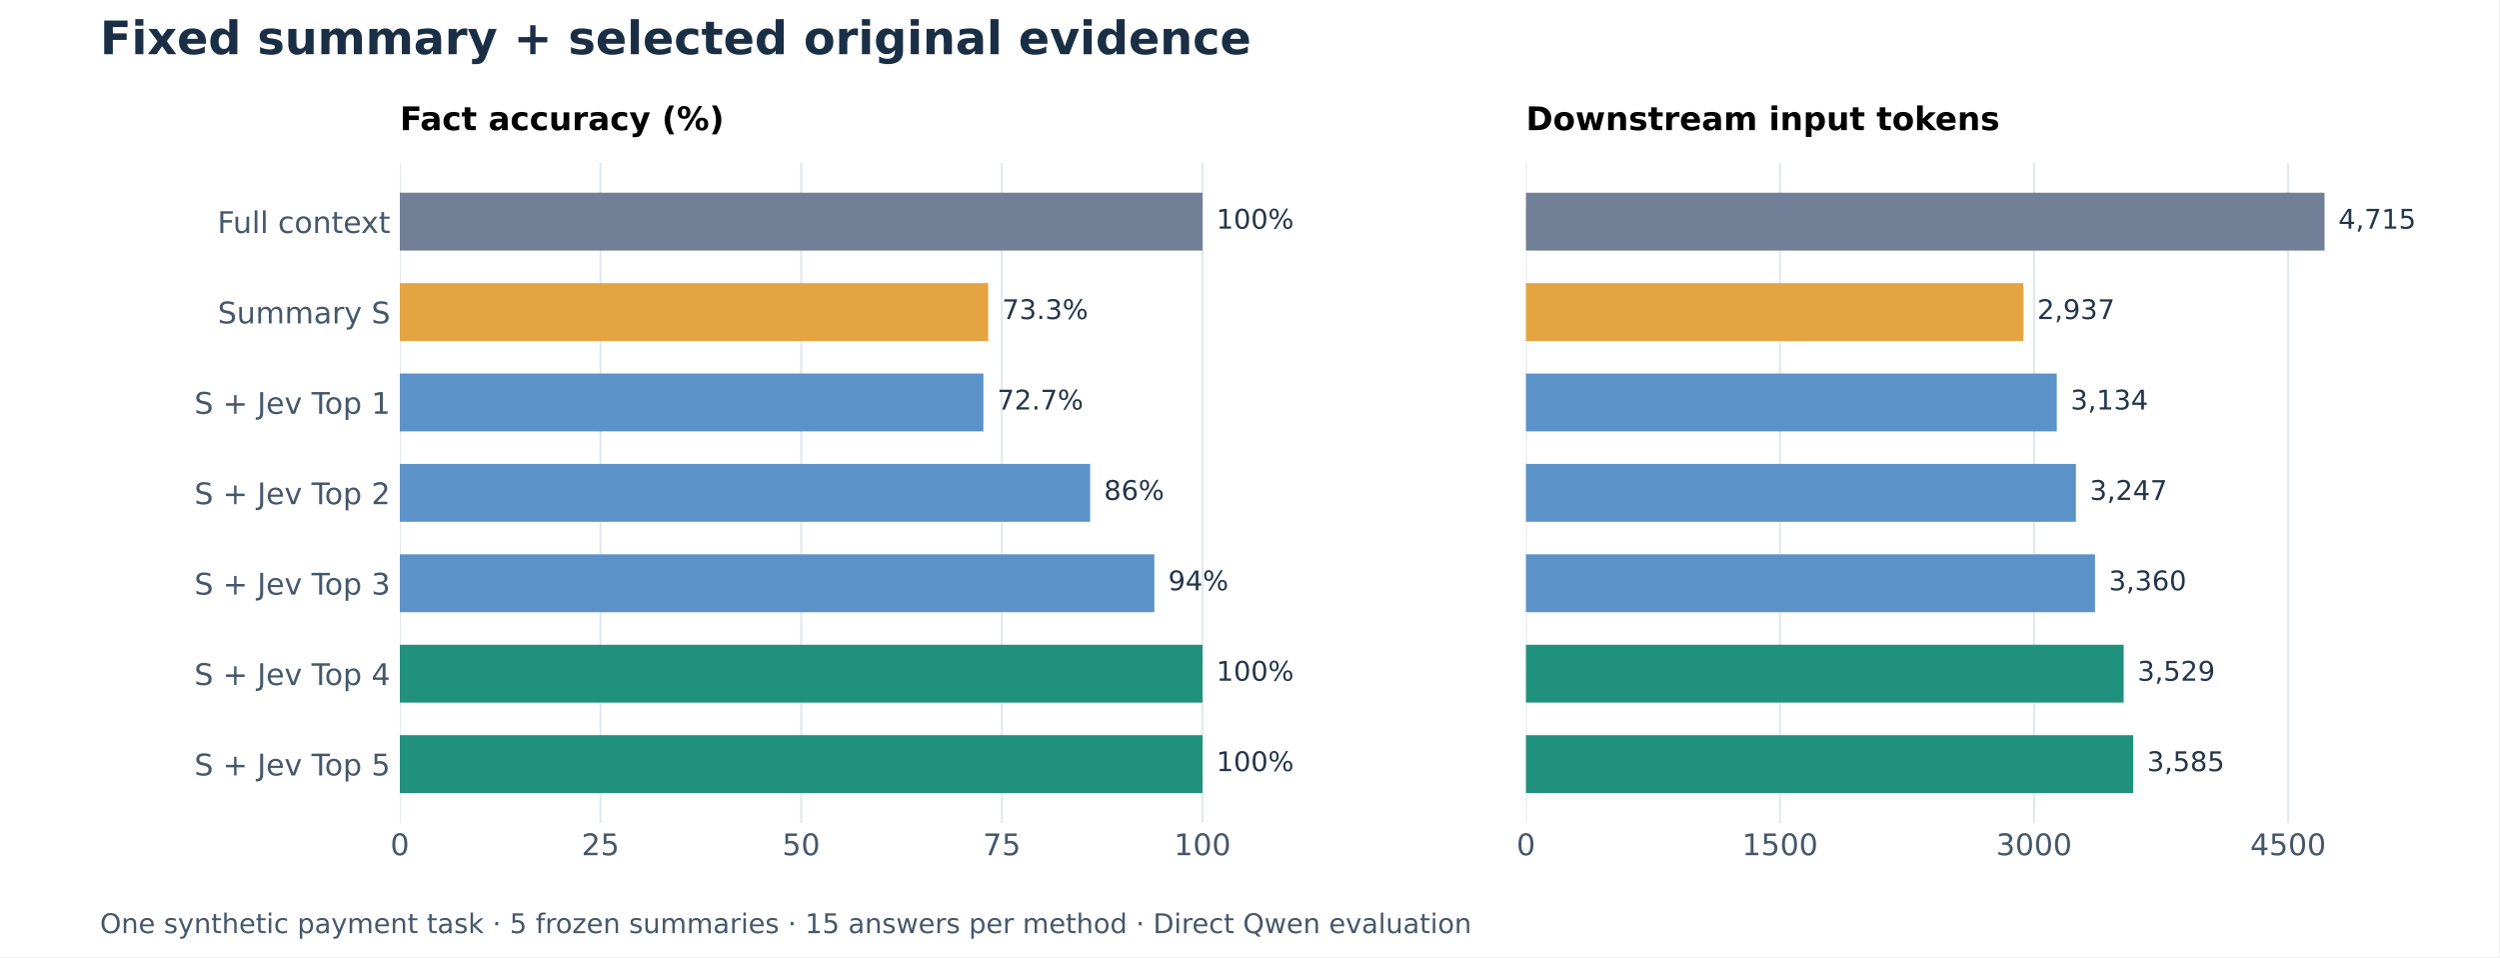
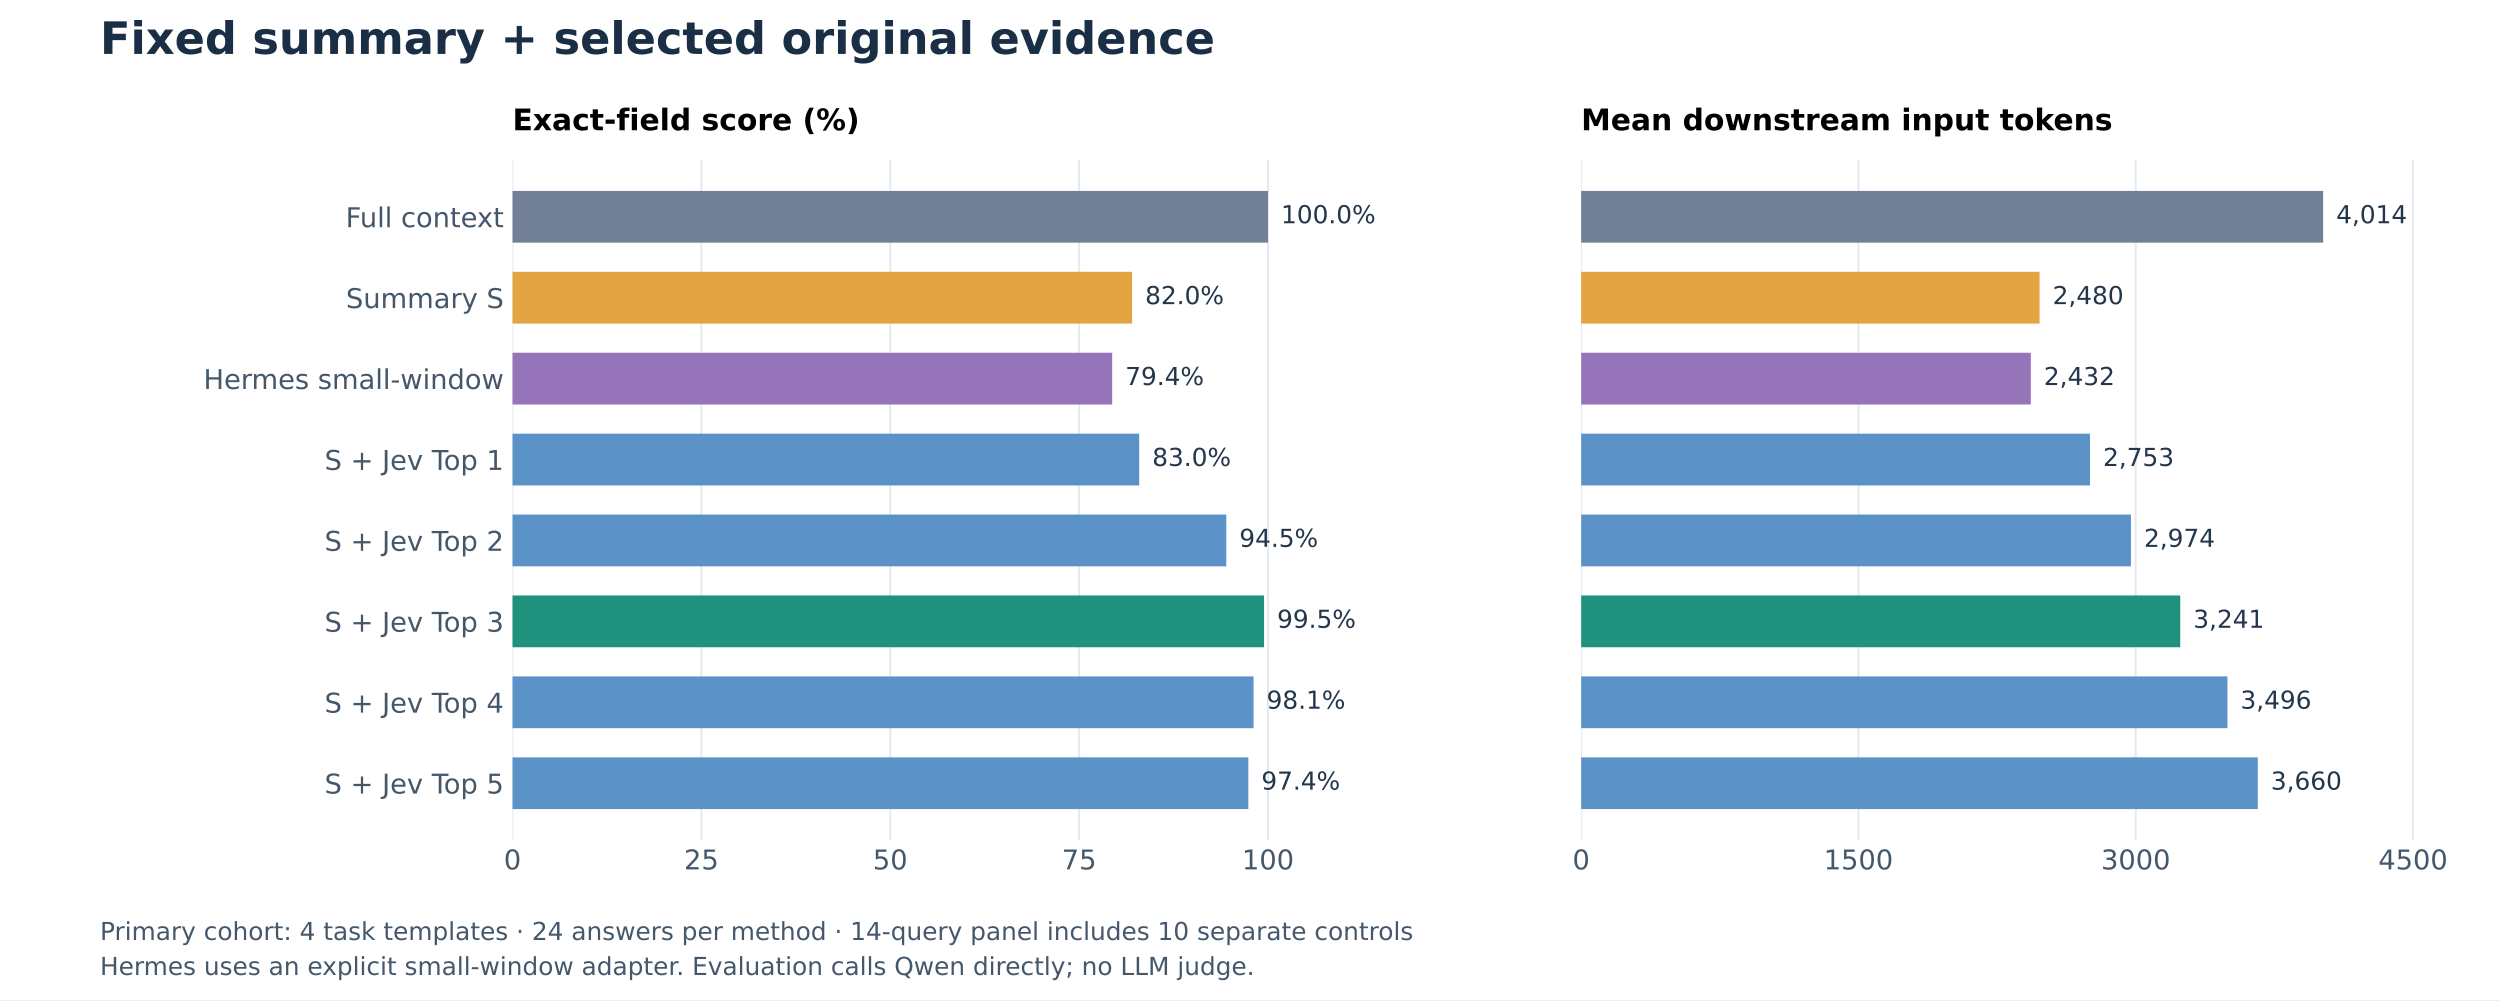
- <svg xmlns="http://www.w3.org/2000/svg" width="921.6pt" height="352.8pt" viewBox="0 0 921.6 352.8" version="1.1">
+ <svg xmlns="http://www.w3.org/2000/svg" width="1008pt" height="403.2pt" viewBox="0 0 1008 403.2" version="1.1">
  <defs>
    <style type="text/css">*{stroke-linejoin: round; stroke-linecap: butt}</style>
  </defs>
  <g id="figure_1">
    <g id="patch_1">
-       <path d="M 0 352.8 L 921.6 352.8 L 921.6 0 L 0 0 z " style="fill: #ffffff" />
+       <path d="M 0 403.2 L 1008 403.2 L 1008 0 L 0 0 z " style="fill: #ffffff" />
    </g>
    <g id="axes_1">
      <g id="patch_2">
-         <path d="M 147.456 303.408 L 487.867 303.408 L 487.867 59.976 L 147.456 59.976 z " style="fill: #ffffff" />
+         <path d="M 206.64 338.688 L 556.954 338.688 L 556.954 64.512 L 206.64 64.512 z " style="fill: #ffffff" />
      </g>
      <g id="matplotlib.axis_1">
        <g id="xtick_1">
          <g id="line2d_1">
-             <path d="M 147.456 303.408 L 147.456 59.976 " clip-path="url(#pd2ce3e3618)" style="fill: none; stroke: #e3e9ef; stroke-width: 0.8; stroke-linecap: square" />
+             <path d="M 206.64 338.688 L 206.64 64.512 " clip-path="url(#pa8067ffbdb)" style="fill: none; stroke: #e3e9ef; stroke-width: 0.8; stroke-linecap: square" />
          </g>
          <g id="line2d_2" />
          <g id="text_1">
-             <text style="font-size: 11px; font-family: 'DejaVu Sans'; text-anchor: middle; fill: #45586b" x="147.456" y="315.265" transform="rotate(-0 147.456 315.2654)">0</text>
+             <text style="font-size: 11px; font-family: 'DejaVu Sans'; text-anchor: middle; fill: #45586b" x="206.64" y="350.545" transform="rotate(-0 206.64 350.5454)">0</text>
          </g>
        </g>
        <g id="xtick_2">
          <g id="line2d_3">
-             <path d="M 221.458 303.408 L 221.458 59.976 " clip-path="url(#pd2ce3e3618)" style="fill: none; stroke: #e3e9ef; stroke-width: 0.8; stroke-linecap: square" />
+             <path d="M 282.795 338.688 L 282.795 64.512 " clip-path="url(#pa8067ffbdb)" style="fill: none; stroke: #e3e9ef; stroke-width: 0.8; stroke-linecap: square" />
          </g>
          <g id="line2d_4" />
          <g id="text_2">
-             <text style="font-size: 11px; font-family: 'DejaVu Sans'; text-anchor: middle; fill: #45586b" x="221.458" y="315.265" transform="rotate(-0 221.4583 315.2654)">25</text>
+             <text style="font-size: 11px; font-family: 'DejaVu Sans'; text-anchor: middle; fill: #45586b" x="282.795" y="350.545" transform="rotate(-0 282.7952 350.5454)">25</text>
          </g>
        </g>
        <g id="xtick_3">
          <g id="line2d_5">
-             <path d="M 295.461 303.408 L 295.461 59.976 " clip-path="url(#pd2ce3e3618)" style="fill: none; stroke: #e3e9ef; stroke-width: 0.8; stroke-linecap: square" />
+             <path d="M 358.95 338.688 L 358.95 64.512 " clip-path="url(#pa8067ffbdb)" style="fill: none; stroke: #e3e9ef; stroke-width: 0.8; stroke-linecap: square" />
          </g>
          <g id="line2d_6" />
          <g id="text_3">
-             <text style="font-size: 11px; font-family: 'DejaVu Sans'; text-anchor: middle; fill: #45586b" x="295.461" y="315.265" transform="rotate(-0 295.4607 315.2654)">50</text>
+             <text style="font-size: 11px; font-family: 'DejaVu Sans'; text-anchor: middle; fill: #45586b" x="358.95" y="350.545" transform="rotate(-0 358.9504 350.5454)">50</text>
          </g>
        </g>
        <g id="xtick_4">
          <g id="line2d_7">
-             <path d="M 369.463 303.408 L 369.463 59.976 " clip-path="url(#pd2ce3e3618)" style="fill: none; stroke: #e3e9ef; stroke-width: 0.8; stroke-linecap: square" />
+             <path d="M 435.106 338.688 L 435.106 64.512 " clip-path="url(#pa8067ffbdb)" style="fill: none; stroke: #e3e9ef; stroke-width: 0.8; stroke-linecap: square" />
          </g>
          <g id="line2d_8" />
          <g id="text_4">
-             <text style="font-size: 11px; font-family: 'DejaVu Sans'; text-anchor: middle; fill: #45586b" x="369.463" y="315.265" transform="rotate(-0 369.4631 315.2654)">75</text>
+             <text style="font-size: 11px; font-family: 'DejaVu Sans'; text-anchor: middle; fill: #45586b" x="435.106" y="350.545" transform="rotate(-0 435.1056 350.5454)">75</text>
          </g>
        </g>
        <g id="xtick_5">
          <g id="line2d_9">
-             <path d="M 443.465 303.408 L 443.465 59.976 " clip-path="url(#pd2ce3e3618)" style="fill: none; stroke: #e3e9ef; stroke-width: 0.8; stroke-linecap: square" />
+             <path d="M 511.261 338.688 L 511.261 64.512 " clip-path="url(#pa8067ffbdb)" style="fill: none; stroke: #e3e9ef; stroke-width: 0.8; stroke-linecap: square" />
          </g>
          <g id="line2d_10" />
          <g id="text_5">
-             <text style="font-size: 11px; font-family: 'DejaVu Sans'; text-anchor: middle; fill: #45586b" x="443.465" y="315.265" transform="rotate(-0 443.4654 315.2654)">100</text>
+             <text style="font-size: 11px; font-family: 'DejaVu Sans'; text-anchor: middle; fill: #45586b" x="511.261" y="350.545" transform="rotate(-0 511.2608 350.5454)">100</text>
          </g>
        </g>
      </g>
      <g id="matplotlib.axis_2">
        <g id="ytick_1">
          <g id="line2d_11" />
          <g id="text_6">
-             <text style="font-size: 11px; font-family: 'DejaVu Sans'; text-anchor: end; fill: #45586b" x="143.956" y="85.885" transform="rotate(-0 143.956 85.88538)">Full context</text>
+             <text style="font-size: 11px; font-family: 'DejaVu Sans'; text-anchor: end; fill: #45586b" x="203.14" y="91.594" transform="rotate(-0 203.14 91.59351)">Full context</text>
          </g>
        </g>
        <g id="ytick_2">
          <g id="line2d_12" />
          <g id="text_7">
-             <text style="font-size: 11px; font-family: 'DejaVu Sans'; text-anchor: end; fill: #45586b" x="143.956" y="119.214" transform="rotate(-0 143.956 119.2135)">Summary S</text>
+             <text style="font-size: 11px; font-family: 'DejaVu Sans'; text-anchor: end; fill: #45586b" x="203.14" y="124.218" transform="rotate(-0 203.14 124.2176)">Summary S</text>
          </g>
        </g>
        <g id="ytick_3">
          <g id="line2d_13" />
          <g id="text_8">
-             <text style="font-size: 11px; font-family: 'DejaVu Sans'; text-anchor: end; fill: #45586b" x="143.956" y="152.542" transform="rotate(-0 143.956 152.5421)">S + Jev Top 1</text>
+             <text style="font-size: 11px; font-family: 'DejaVu Sans'; text-anchor: end; fill: #45586b" x="203.14" y="156.842" transform="rotate(-0 203.14 156.8424)">Hermes small-window</text>
          </g>
        </g>
        <g id="ytick_4">
          <g id="line2d_14" />
          <g id="text_9">
-             <text style="font-size: 11px; font-family: 'DejaVu Sans'; text-anchor: end; fill: #45586b" x="143.956" y="185.871" transform="rotate(-0 143.956 185.8707)">S + Jev Top 2</text>
+             <text style="font-size: 11px; font-family: 'DejaVu Sans'; text-anchor: end; fill: #45586b" x="203.14" y="189.466" transform="rotate(-0 203.14 189.4665)">S + Jev Top 1</text>
          </g>
        </g>
        <g id="ytick_5">
          <g id="line2d_15" />
          <g id="text_10">
-             <text style="font-size: 11px; font-family: 'DejaVu Sans'; text-anchor: end; fill: #45586b" x="143.956" y="219.199" transform="rotate(-0 143.956 219.1993)">S + Jev Top 3</text>
+             <text style="font-size: 11px; font-family: 'DejaVu Sans'; text-anchor: end; fill: #45586b" x="203.14" y="222.091" transform="rotate(-0 203.14 222.0909)">S + Jev Top 2</text>
          </g>
        </g>
        <g id="ytick_6">
          <g id="line2d_16" />
          <g id="text_11">
-             <text style="font-size: 11px; font-family: 'DejaVu Sans'; text-anchor: end; fill: #45586b" x="143.956" y="252.528" transform="rotate(-0 143.956 252.5279)">S + Jev Top 4</text>
+             <text style="font-size: 11px; font-family: 'DejaVu Sans'; text-anchor: end; fill: #45586b" x="203.14" y="254.715" transform="rotate(-0 203.14 254.7154)">S + Jev Top 3</text>
          </g>
        </g>
        <g id="ytick_7">
          <g id="line2d_17" />
          <g id="text_12">
-             <text style="font-size: 11px; font-family: 'DejaVu Sans'; text-anchor: end; fill: #45586b" x="143.956" y="285.856" transform="rotate(-0 143.956 285.8565)">S + Jev Top 5</text>
+             <text style="font-size: 11px; font-family: 'DejaVu Sans'; text-anchor: end; fill: #45586b" x="203.14" y="287.34" transform="rotate(-0 203.14 287.3399)">S + Jev Top 4</text>
+           </g>
+         </g>
+         <g id="ytick_8">
+           <g id="line2d_18" />
+           <g id="text_13">
+             <text style="font-size: 11px; font-family: 'DejaVu Sans'; text-anchor: end; fill: #45586b" x="203.14" y="319.964" transform="rotate(-0 203.14 319.9643)">S + Jev Top 5</text>
          </g>
        </g>
      </g>
      <g id="patch_3">
-         <path d="M 147.456 71.041 L 443.465 71.041 L 443.465 92.371 L 147.456 92.371 z " clip-path="url(#pd2ce3e3618)" style="fill: #718096" />
+         <path d="M 206.64 76.975 L 511.261 76.975 L 511.261 97.854 L 206.64 97.854 z " clip-path="url(#pa8067ffbdb)" style="fill: #718096" />
      </g>
      <g id="patch_4">
-         <path d="M 147.456 104.37 L 364.431 104.37 L 364.431 125.7 L 147.456 125.7 z " clip-path="url(#pd2ce3e3618)" style="fill: #e5a442" />
+         <path d="M 206.64 109.599 L 456.471 109.599 L 456.471 130.479 L 206.64 130.479 z " clip-path="url(#pa8067ffbdb)" style="fill: #e5a442" />
      </g>
      <g id="patch_5">
-         <path d="M 147.456 137.698 L 362.655 137.698 L 362.655 159.029 L 147.456 159.029 z " clip-path="url(#pd2ce3e3618)" style="fill: #5b93c8" />
+         <path d="M 206.64 142.223 L 448.433 142.223 L 448.433 163.103 L 206.64 163.103 z " clip-path="url(#pa8067ffbdb)" style="fill: #9674ba" />
      </g>
      <g id="patch_6">
-         <path d="M 147.456 171.027 L 402.024 171.027 L 402.024 192.357 L 147.456 192.357 z " clip-path="url(#pd2ce3e3618)" style="fill: #5b93c8" />
+         <path d="M 206.64 174.848 L 459.327 174.848 L 459.327 195.728 L 206.64 195.728 z " clip-path="url(#pa8067ffbdb)" style="fill: #5b93c8" />
      </g>
      <g id="patch_7">
-         <path d="M 147.456 204.355 L 425.705 204.355 L 425.705 225.686 L 147.456 225.686 z " clip-path="url(#pd2ce3e3618)" style="fill: #5b93c8" />
+         <path d="M 206.64 207.472 L 494.443 207.472 L 494.443 228.352 L 206.64 228.352 z " clip-path="url(#pa8067ffbdb)" style="fill: #5b93c8" />
      </g>
      <g id="patch_8">
-         <path d="M 147.456 237.684 L 443.465 237.684 L 443.465 259.014 L 147.456 259.014 z " clip-path="url(#pd2ce3e3618)" style="fill: #20917d" />
+         <path d="M 206.64 240.097 L 509.674 240.097 L 509.674 260.977 L 206.64 260.977 z " clip-path="url(#pa8067ffbdb)" style="fill: #20917d" />
      </g>
      <g id="patch_9">
-         <path d="M 147.456 271.013 L 443.465 271.013 L 443.465 292.343 L 147.456 292.343 z " clip-path="url(#pd2ce3e3618)" style="fill: #20917d" />
-       </g>
-       <g id="text_13">
-         <text style="font-size: 10px; font-family: 'DejaVu Sans'; text-anchor: start; fill: #24364b" x="448.572" y="84.304" transform="rotate(-0 448.5716 84.30389)">100%</text>
+         <path d="M 206.64 272.721 L 505.443 272.721 L 505.443 293.601 L 206.64 293.601 z " clip-path="url(#pa8067ffbdb)" style="fill: #5b93c8" />
+       </g>
+       <g id="patch_10">
+         <path d="M 206.64 305.346 L 503.328 305.346 L 503.328 326.225 L 206.64 326.225 z " clip-path="url(#pa8067ffbdb)" style="fill: #5b93c8" />
      </g>
      <g id="text_14">
-         <text style="font-size: 10px; font-family: 'DejaVu Sans'; text-anchor: start; fill: #24364b" x="369.537" y="117.632" transform="rotate(-0 369.5371 117.6325)">73.3%</text>
+         <text style="font-size: 10px; font-family: 'DejaVu Sans'; text-anchor: start; fill: #24364b" x="516.515" y="90.012" transform="rotate(-0 516.5155 90.01203)">100.0%</text>
      </g>
      <g id="text_15">
-         <text style="font-size: 10px; font-family: 'DejaVu Sans'; text-anchor: start; fill: #24364b" x="367.761" y="150.961" transform="rotate(-0 367.761 150.9611)">72.7%</text>
+         <text style="font-size: 10px; font-family: 'DejaVu Sans'; text-anchor: start; fill: #24364b" x="461.726" y="122.636" transform="rotate(-0 461.7261 122.6365)">82.0%</text>
      </g>
      <g id="text_16">
-         <text style="font-size: 10px; font-family: 'DejaVu Sans'; text-anchor: start; fill: #24364b" x="407.13" y="184.29" transform="rotate(-0 407.1302 184.2897)">86%</text>
+         <text style="font-size: 10px; font-family: 'DejaVu Sans'; text-anchor: start; fill: #24364b" x="453.687" y="155.261" transform="rotate(-0 453.6875 155.261)">79.4%</text>
      </g>
      <g id="text_17">
-         <text style="font-size: 10px; font-family: 'DejaVu Sans'; text-anchor: start; fill: #24364b" x="430.811" y="217.618" transform="rotate(-0 430.811 217.6182)">94%</text>
+         <text style="font-size: 10px; font-family: 'DejaVu Sans'; text-anchor: start; fill: #24364b" x="464.582" y="187.885" transform="rotate(-0 464.5819 187.8854)">83.0%</text>
      </g>
      <g id="text_18">
-         <text style="font-size: 10px; font-family: 'DejaVu Sans'; text-anchor: start; fill: #24364b" x="448.572" y="250.947" transform="rotate(-0 448.5716 250.9468)">100%</text>
+         <text style="font-size: 10px; font-family: 'DejaVu Sans'; text-anchor: start; fill: #24364b" x="499.698" y="220.51" transform="rotate(-0 499.6979 220.5099)">94.5%</text>
      </g>
      <g id="text_19">
-         <text style="font-size: 10px; font-family: 'DejaVu Sans'; text-anchor: start; fill: #24364b" x="448.572" y="284.275" transform="rotate(-0 448.5716 284.2754)">100%</text>
+         <text style="font-size: 10px; font-family: 'DejaVu Sans'; text-anchor: start; fill: #24364b" x="514.929" y="253.134" transform="rotate(-0 514.9289 253.1344)">99.5%</text>
      </g>
      <g id="text_20">
-         <text style="font-weight: 700; font-size: 12px; font-family: 'DejaVu Sans'; text-anchor: start" x="147.456" y="47.976" transform="rotate(-0 147.456 47.976)">Fact accuracy (%)</text>
+         <text style="font-size: 10px; font-family: 'DejaVu Sans'; text-anchor: start; fill: #24364b" x="510.698" y="285.759" transform="rotate(-0 510.6981 285.7588)">98.1%</text>
+       </g>
+       <g id="text_21">
+         <text style="font-size: 10px; font-family: 'DejaVu Sans'; text-anchor: start; fill: #24364b" x="508.583" y="318.383" transform="rotate(-0 508.5827 318.3833)">97.4%</text>
+       </g>
+       <g id="text_22">
+         <text style="font-weight: 700; font-size: 12px; font-family: 'DejaVu Sans'; text-anchor: start" x="206.64" y="52.512" transform="rotate(-0 206.64 52.512)">Exact-field score (%)</text>
      </g>
    </g>
    <g id="axes_2">
-       <g id="patch_10">
-         <path d="M 562.757 303.408 L 903.168 303.408 L 903.168 59.976 L 562.757 59.976 z " style="fill: #ffffff" />
+       <g id="patch_11">
+         <path d="M 637.526 338.688 L 987.84 338.688 L 987.84 64.512 L 637.526 64.512 z " style="fill: #ffffff" />
      </g>
      <g id="matplotlib.axis_3">
        <g id="xtick_6">
-           <g id="line2d_18">
-             <path d="M 562.757 303.408 L 562.757 59.976 " clip-path="url(#p0ab177e2e8)" style="fill: none; stroke: #e3e9ef; stroke-width: 0.8; stroke-linecap: square" />
-           </g>
-           <g id="line2d_19" />
-           <g id="text_21">
-             <text style="font-size: 11px; font-family: 'DejaVu Sans'; text-anchor: middle; fill: #45586b" x="562.757" y="315.265" transform="rotate(-0 562.7572 315.2654)">0</text>
+           <g id="line2d_19">
+             <path d="M 637.526 338.688 L 637.526 64.512 " clip-path="url(#p012de37c52)" style="fill: none; stroke: #e3e9ef; stroke-width: 0.8; stroke-linecap: square" />
+           </g>
+           <g id="line2d_20" />
+           <g id="text_23">
+             <text style="font-size: 11px; font-family: 'DejaVu Sans'; text-anchor: middle; fill: #45586b" x="637.526" y="350.545" transform="rotate(-0 637.5261 350.5454)">0</text>
          </g>
        </g>
        <g id="xtick_7">
-           <g id="line2d_20">
-             <path d="M 656.448 303.408 L 656.448 59.976 " clip-path="url(#p0ab177e2e8)" style="fill: none; stroke: #e3e9ef; stroke-width: 0.8; stroke-linecap: square" />
-           </g>
-           <g id="line2d_21" />
-           <g id="text_22">
-             <text style="font-size: 11px; font-family: 'DejaVu Sans'; text-anchor: middle; fill: #45586b" x="656.448" y="315.265" transform="rotate(-0 656.4482 315.2654)">1500</text>
+           <g id="line2d_21">
+             <path d="M 749.328 338.688 L 749.328 64.512 " clip-path="url(#p012de37c52)" style="fill: none; stroke: #e3e9ef; stroke-width: 0.8; stroke-linecap: square" />
+           </g>
+           <g id="line2d_22" />
+           <g id="text_24">
+             <text style="font-size: 11px; font-family: 'DejaVu Sans'; text-anchor: middle; fill: #45586b" x="749.328" y="350.545" transform="rotate(-0 749.3284 350.5454)">1500</text>
          </g>
        </g>
        <g id="xtick_8">
-           <g id="line2d_22">
-             <path d="M 750.139 303.408 L 750.139 59.976 " clip-path="url(#p0ab177e2e8)" style="fill: none; stroke: #e3e9ef; stroke-width: 0.8; stroke-linecap: square" />
-           </g>
-           <g id="line2d_23" />
-           <g id="text_23">
-             <text style="font-size: 11px; font-family: 'DejaVu Sans'; text-anchor: middle; fill: #45586b" x="750.139" y="315.265" transform="rotate(-0 750.1393 315.2654)">3000</text>
+           <g id="line2d_23">
+             <path d="M 861.131 338.688 L 861.131 64.512 " clip-path="url(#p012de37c52)" style="fill: none; stroke: #e3e9ef; stroke-width: 0.8; stroke-linecap: square" />
+           </g>
+           <g id="line2d_24" />
+           <g id="text_25">
+             <text style="font-size: 11px; font-family: 'DejaVu Sans'; text-anchor: middle; fill: #45586b" x="861.131" y="350.545" transform="rotate(-0 861.1307 350.5454)">3000</text>
          </g>
        </g>
        <g id="xtick_9">
-           <g id="line2d_24">
-             <path d="M 843.83 303.408 L 843.83 59.976 " clip-path="url(#p0ab177e2e8)" style="fill: none; stroke: #e3e9ef; stroke-width: 0.8; stroke-linecap: square" />
-           </g>
-           <g id="line2d_25" />
-           <g id="text_24">
-             <text style="font-size: 11px; font-family: 'DejaVu Sans'; text-anchor: middle; fill: #45586b" x="843.83" y="315.265" transform="rotate(-0 843.8303 315.2654)">4500</text>
+           <g id="line2d_25">
+             <path d="M 972.933 338.688 L 972.933 64.512 " clip-path="url(#p012de37c52)" style="fill: none; stroke: #e3e9ef; stroke-width: 0.8; stroke-linecap: square" />
+           </g>
+           <g id="line2d_26" />
+           <g id="text_26">
+             <text style="font-size: 11px; font-family: 'DejaVu Sans'; text-anchor: middle; fill: #45586b" x="972.933" y="350.545" transform="rotate(-0 972.933 350.5454)">4500</text>
          </g>
        </g>
      </g>
      <g id="matplotlib.axis_4">
-         <g id="ytick_8">
-           <g id="line2d_26" />
-         </g>
        <g id="ytick_9">
          <g id="line2d_27" />
        </g>
        <g id="ytick_10">
          <g id="line2d_28" />
        </g>
        <g id="ytick_11">
          <g id="line2d_29" />
        </g>
        <g id="ytick_12">
          <g id="line2d_30" />
        </g>
        <g id="ytick_13">
          <g id="line2d_31" />
        </g>
        <g id="ytick_14">
          <g id="line2d_32" />
        </g>
-       </g>
-       <g id="patch_11">
-         <path d="M 562.757 71.041 L 857.259 71.041 L 857.259 92.371 L 562.757 92.371 z " clip-path="url(#p0ab177e2e8)" style="fill: #718096" />
+         <g id="ytick_15">
+           <g id="line2d_33" />
+         </g>
+         <g id="ytick_16">
+           <g id="line2d_34" />
+         </g>
      </g>
      <g id="patch_12">
-         <path d="M 562.757 104.37 L 746.204 104.37 L 746.204 125.7 L 562.757 125.7 z " clip-path="url(#p0ab177e2e8)" style="fill: #e5a442" />
+         <path d="M 637.526 76.975 L 936.69 76.975 L 936.69 97.854 L 637.526 97.854 z " clip-path="url(#p012de37c52)" style="fill: #718096" />
      </g>
      <g id="patch_13">
-         <path d="M 562.757 137.698 L 758.509 137.698 L 758.509 159.029 L 562.757 159.029 z " clip-path="url(#p0ab177e2e8)" style="fill: #5b93c8" />
+         <path d="M 637.526 109.599 L 822.366 109.599 L 822.366 130.479 L 637.526 130.479 z " clip-path="url(#p012de37c52)" style="fill: #e5a442" />
      </g>
      <g id="patch_14">
-         <path d="M 562.757 171.027 L 765.567 171.027 L 765.567 192.357 L 562.757 192.357 z " clip-path="url(#p0ab177e2e8)" style="fill: #5b93c8" />
+         <path d="M 637.526 142.223 L 818.826 142.223 L 818.826 163.103 L 637.526 163.103 z " clip-path="url(#p012de37c52)" style="fill: #9674ba" />
      </g>
      <g id="patch_15">
-         <path d="M 562.757 204.355 L 772.625 204.355 L 772.625 225.686 L 562.757 225.686 z " clip-path="url(#p0ab177e2e8)" style="fill: #5b93c8" />
+         <path d="M 637.526 174.848 L 842.696 174.848 L 842.696 195.728 L 637.526 195.728 z " clip-path="url(#p012de37c52)" style="fill: #5b93c8" />
      </g>
      <g id="patch_16">
-         <path d="M 562.757 237.684 L 783.181 237.684 L 783.181 259.014 L 562.757 259.014 z " clip-path="url(#p0ab177e2e8)" style="fill: #20917d" />
+         <path d="M 637.526 207.472 L 859.205 207.472 L 859.205 228.352 L 637.526 228.352 z " clip-path="url(#p012de37c52)" style="fill: #5b93c8" />
      </g>
      <g id="patch_17">
-         <path d="M 562.757 271.013 L 786.679 271.013 L 786.679 292.343 L 562.757 292.343 z " clip-path="url(#p0ab177e2e8)" style="fill: #20917d" />
-       </g>
-       <g id="text_25">
-         <text style="font-size: 10px; font-family: 'DejaVu Sans'; text-anchor: start; fill: #24364b" x="862.366" y="84.304" transform="rotate(-0 862.3655 84.30389)">4,715</text>
-       </g>
-       <g id="text_26">
-         <text style="font-size: 10px; font-family: 'DejaVu Sans'; text-anchor: start; fill: #24364b" x="751.31" y="117.632" transform="rotate(-0 751.3104 117.6325)">2,937</text>
+         <path d="M 637.526 240.097 L 879.075 240.097 L 879.075 260.977 L 637.526 260.977 z " clip-path="url(#p012de37c52)" style="fill: #20917d" />
+       </g>
+       <g id="patch_18">
+         <path d="M 637.526 272.721 L 898.1 272.721 L 898.1 293.601 L 637.526 293.601 z " clip-path="url(#p012de37c52)" style="fill: #5b93c8" />
+       </g>
+       <g id="patch_19">
+         <path d="M 637.526 305.346 L 910.342 305.346 L 910.342 326.225 L 637.526 326.225 z " clip-path="url(#p012de37c52)" style="fill: #5b93c8" />
      </g>
      <g id="text_27">
-         <text style="font-size: 10px; font-family: 'DejaVu Sans'; text-anchor: start; fill: #24364b" x="763.615" y="150.961" transform="rotate(-0 763.6152 150.9611)">3,134</text>
+         <text style="font-size: 10px; font-family: 'DejaVu Sans'; text-anchor: start; fill: #24364b" x="941.945" y="90.012" transform="rotate(-0 941.9452 90.01203)">4,014</text>
      </g>
      <g id="text_28">
-         <text style="font-size: 10px; font-family: 'DejaVu Sans'; text-anchor: start; fill: #24364b" x="770.673" y="184.29" transform="rotate(-0 770.6732 184.2897)">3,247</text>
+         <text style="font-size: 10px; font-family: 'DejaVu Sans'; text-anchor: start; fill: #24364b" x="827.621" y="122.636" transform="rotate(-0 827.6211 122.6365)">2,480</text>
      </g>
      <g id="text_29">
-         <text style="font-size: 10px; font-family: 'DejaVu Sans'; text-anchor: start; fill: #24364b" x="777.731" y="217.618" transform="rotate(-0 777.7313 217.6182)">3,360</text>
+         <text style="font-size: 10px; font-family: 'DejaVu Sans'; text-anchor: start; fill: #24364b" x="824.081" y="155.261" transform="rotate(-0 824.0807 155.261)">2,432</text>
      </g>
      <g id="text_30">
-         <text style="font-size: 10px; font-family: 'DejaVu Sans'; text-anchor: start; fill: #24364b" x="788.287" y="250.947" transform="rotate(-0 788.2872 250.9468)">3,529</text>
+         <text style="font-size: 10px; font-family: 'DejaVu Sans'; text-anchor: start; fill: #24364b" x="847.95" y="187.885" transform="rotate(-0 847.9505 187.8854)">2,753</text>
      </g>
      <g id="text_31">
-         <text style="font-size: 10px; font-family: 'DejaVu Sans'; text-anchor: start; fill: #24364b" x="791.785" y="284.275" transform="rotate(-0 791.785 284.2754)">3,585</text>
+         <text style="font-size: 10px; font-family: 'DejaVu Sans'; text-anchor: start; fill: #24364b" x="864.46" y="220.51" transform="rotate(-0 864.4599 220.5099)">2,974</text>
      </g>
      <g id="text_32">
-         <text style="font-weight: 700; font-size: 12px; font-family: 'DejaVu Sans'; text-anchor: start" x="562.757" y="47.976" transform="rotate(-0 562.7572 47.976)">Downstream input tokens</text>
-       </g>
-     </g>
-     <g id="text_33">
-       <text style="font-weight: 700; font-size: 17px; font-family: 'DejaVu Sans'; text-anchor: start; fill: #1a2f45" x="36.864" y="19.973" transform="rotate(-0 36.864 19.97334)">Fixed summary + selected original evidence</text>
-     </g>
-     <g id="text_34">
-       <text style="font-size: 10px; font-family: 'DejaVu Sans'; text-anchor: start; fill: #45586b" x="36.864" y="343.98" transform="rotate(-0 36.864 343.98)">One synthetic payment task · 5 frozen summaries · 15 answers per method · Direct Qwen evaluation</text>
+         <text style="font-size: 10px; font-family: 'DejaVu Sans'; text-anchor: start; fill: #24364b" x="884.33" y="253.134" transform="rotate(-0 884.3297 253.1344)">3,241</text>
+       </g>
+       <g id="text_33">
+         <text style="font-size: 10px; font-family: 'DejaVu Sans'; text-anchor: start; fill: #24364b" x="903.355" y="285.759" transform="rotate(-0 903.3547 285.7588)">3,496</text>
+       </g>
+       <g id="text_34">
+         <text style="font-size: 10px; font-family: 'DejaVu Sans'; text-anchor: start; fill: #24364b" x="915.597" y="318.383" transform="rotate(-0 915.5971 318.3833)">3,660</text>
+       </g>
+       <g id="text_35">
+         <text style="font-weight: 700; font-size: 12px; font-family: 'DejaVu Sans'; text-anchor: start" x="637.526" y="52.512" transform="rotate(-0 637.5261 52.512)">Mean downstream input tokens</text>
+       </g>
+     </g>
+     <g id="text_36">
+       <text style="font-weight: 700; font-size: 18px; font-family: 'DejaVu Sans'; text-anchor: start; fill: #1a2f45" x="40.32" y="21.741" transform="rotate(-0 40.32 21.74119)">Fixed summary + selected original evidence</text>
+     </g>
+     <g id="text_37">
+       <text style="font-size: 10px; font-family: 'DejaVu Sans'; text-anchor: start; fill: #45586b" x="40.32" y="379.008" transform="rotate(-0 40.32 379.008)">Primary cohort: 4 task templates · 24 answers per method · 14-query panel includes 10 separate controls</text>
+     </g>
+     <g id="text_38">
+       <text style="font-size: 10px; font-family: 'DejaVu Sans'; text-anchor: start; fill: #45586b" x="40.32" y="393.12" transform="rotate(-0 40.32 393.12)">Hermes uses an explicit small-window adapter. Evaluation calls Qwen directly; no LLM judge.</text>
    </g>
  </g>
  <defs>
-     <clipPath id="pd2ce3e3618">
-       <rect x="147.456" y="59.976" width="340.411" height="243.432" />
+     <clipPath id="pa8067ffbdb">
+       <rect x="206.64" y="64.512" width="350.314" height="274.176" />
    </clipPath>
-     <clipPath id="p0ab177e2e8">
-       <rect x="562.757" y="59.976" width="340.411" height="243.432" />
+     <clipPath id="p012de37c52">
+       <rect x="637.526" y="64.512" width="350.314" height="274.176" />
    </clipPath>
  </defs>
</svg>
